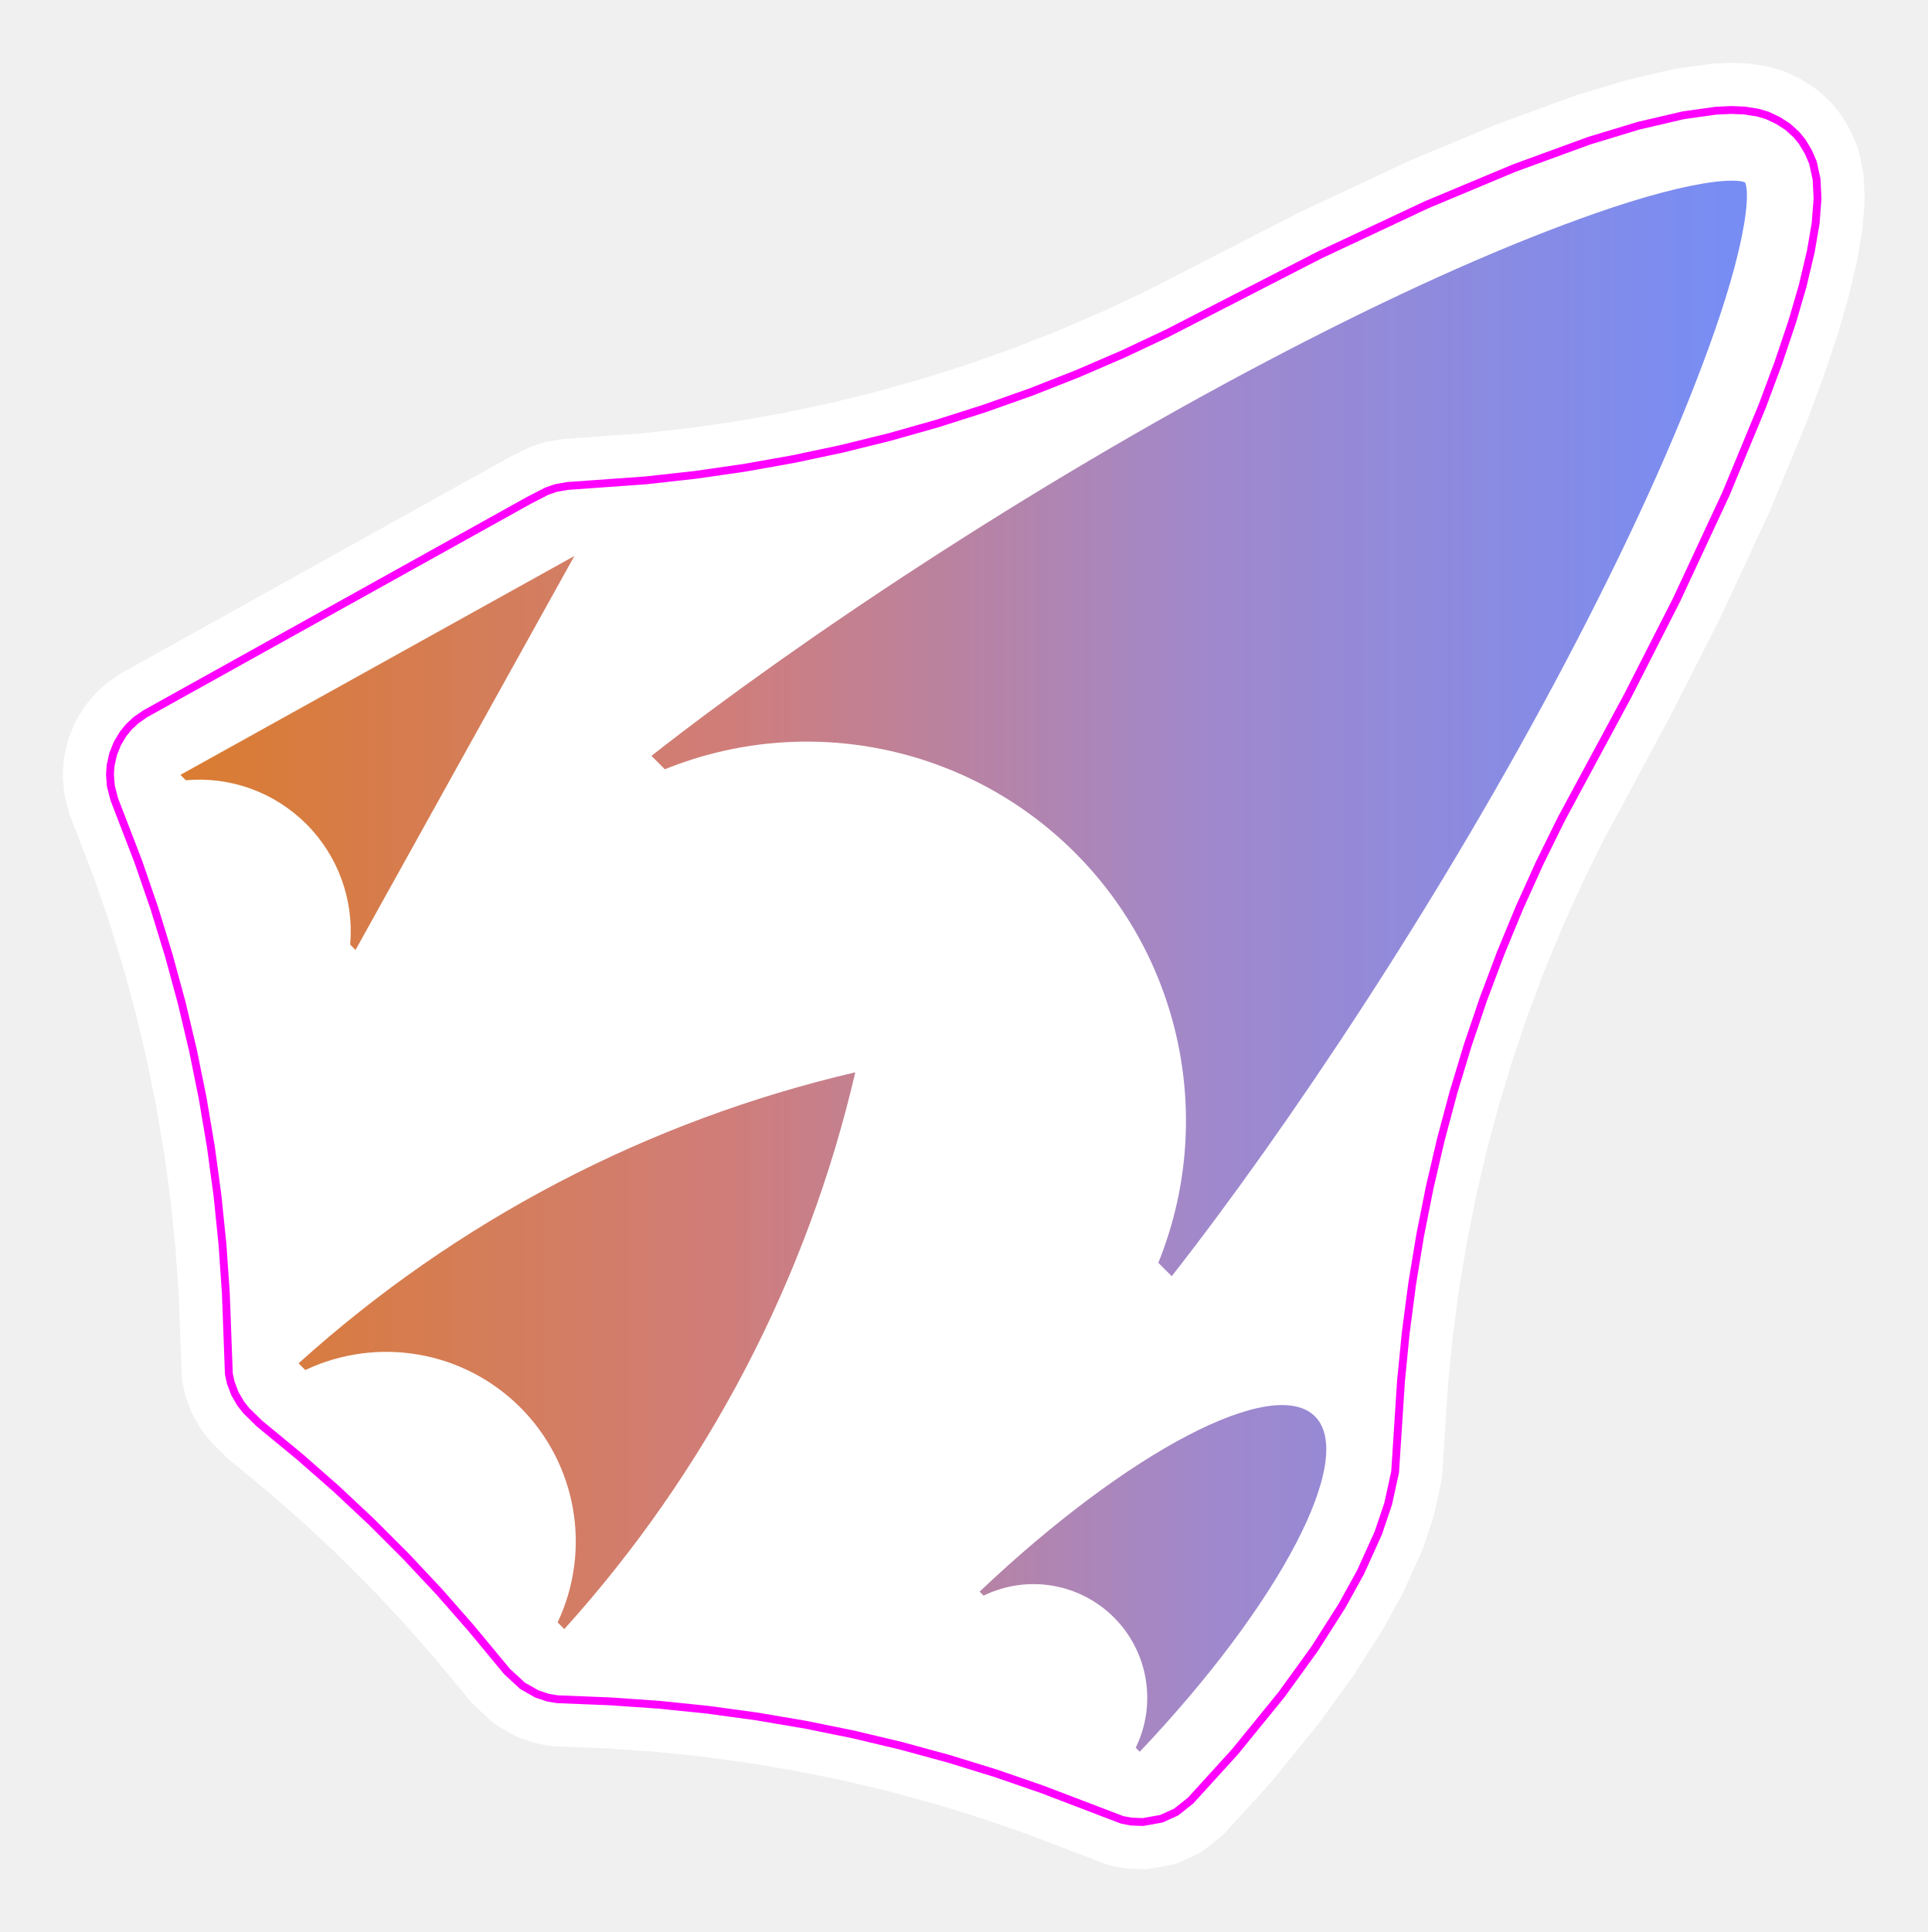
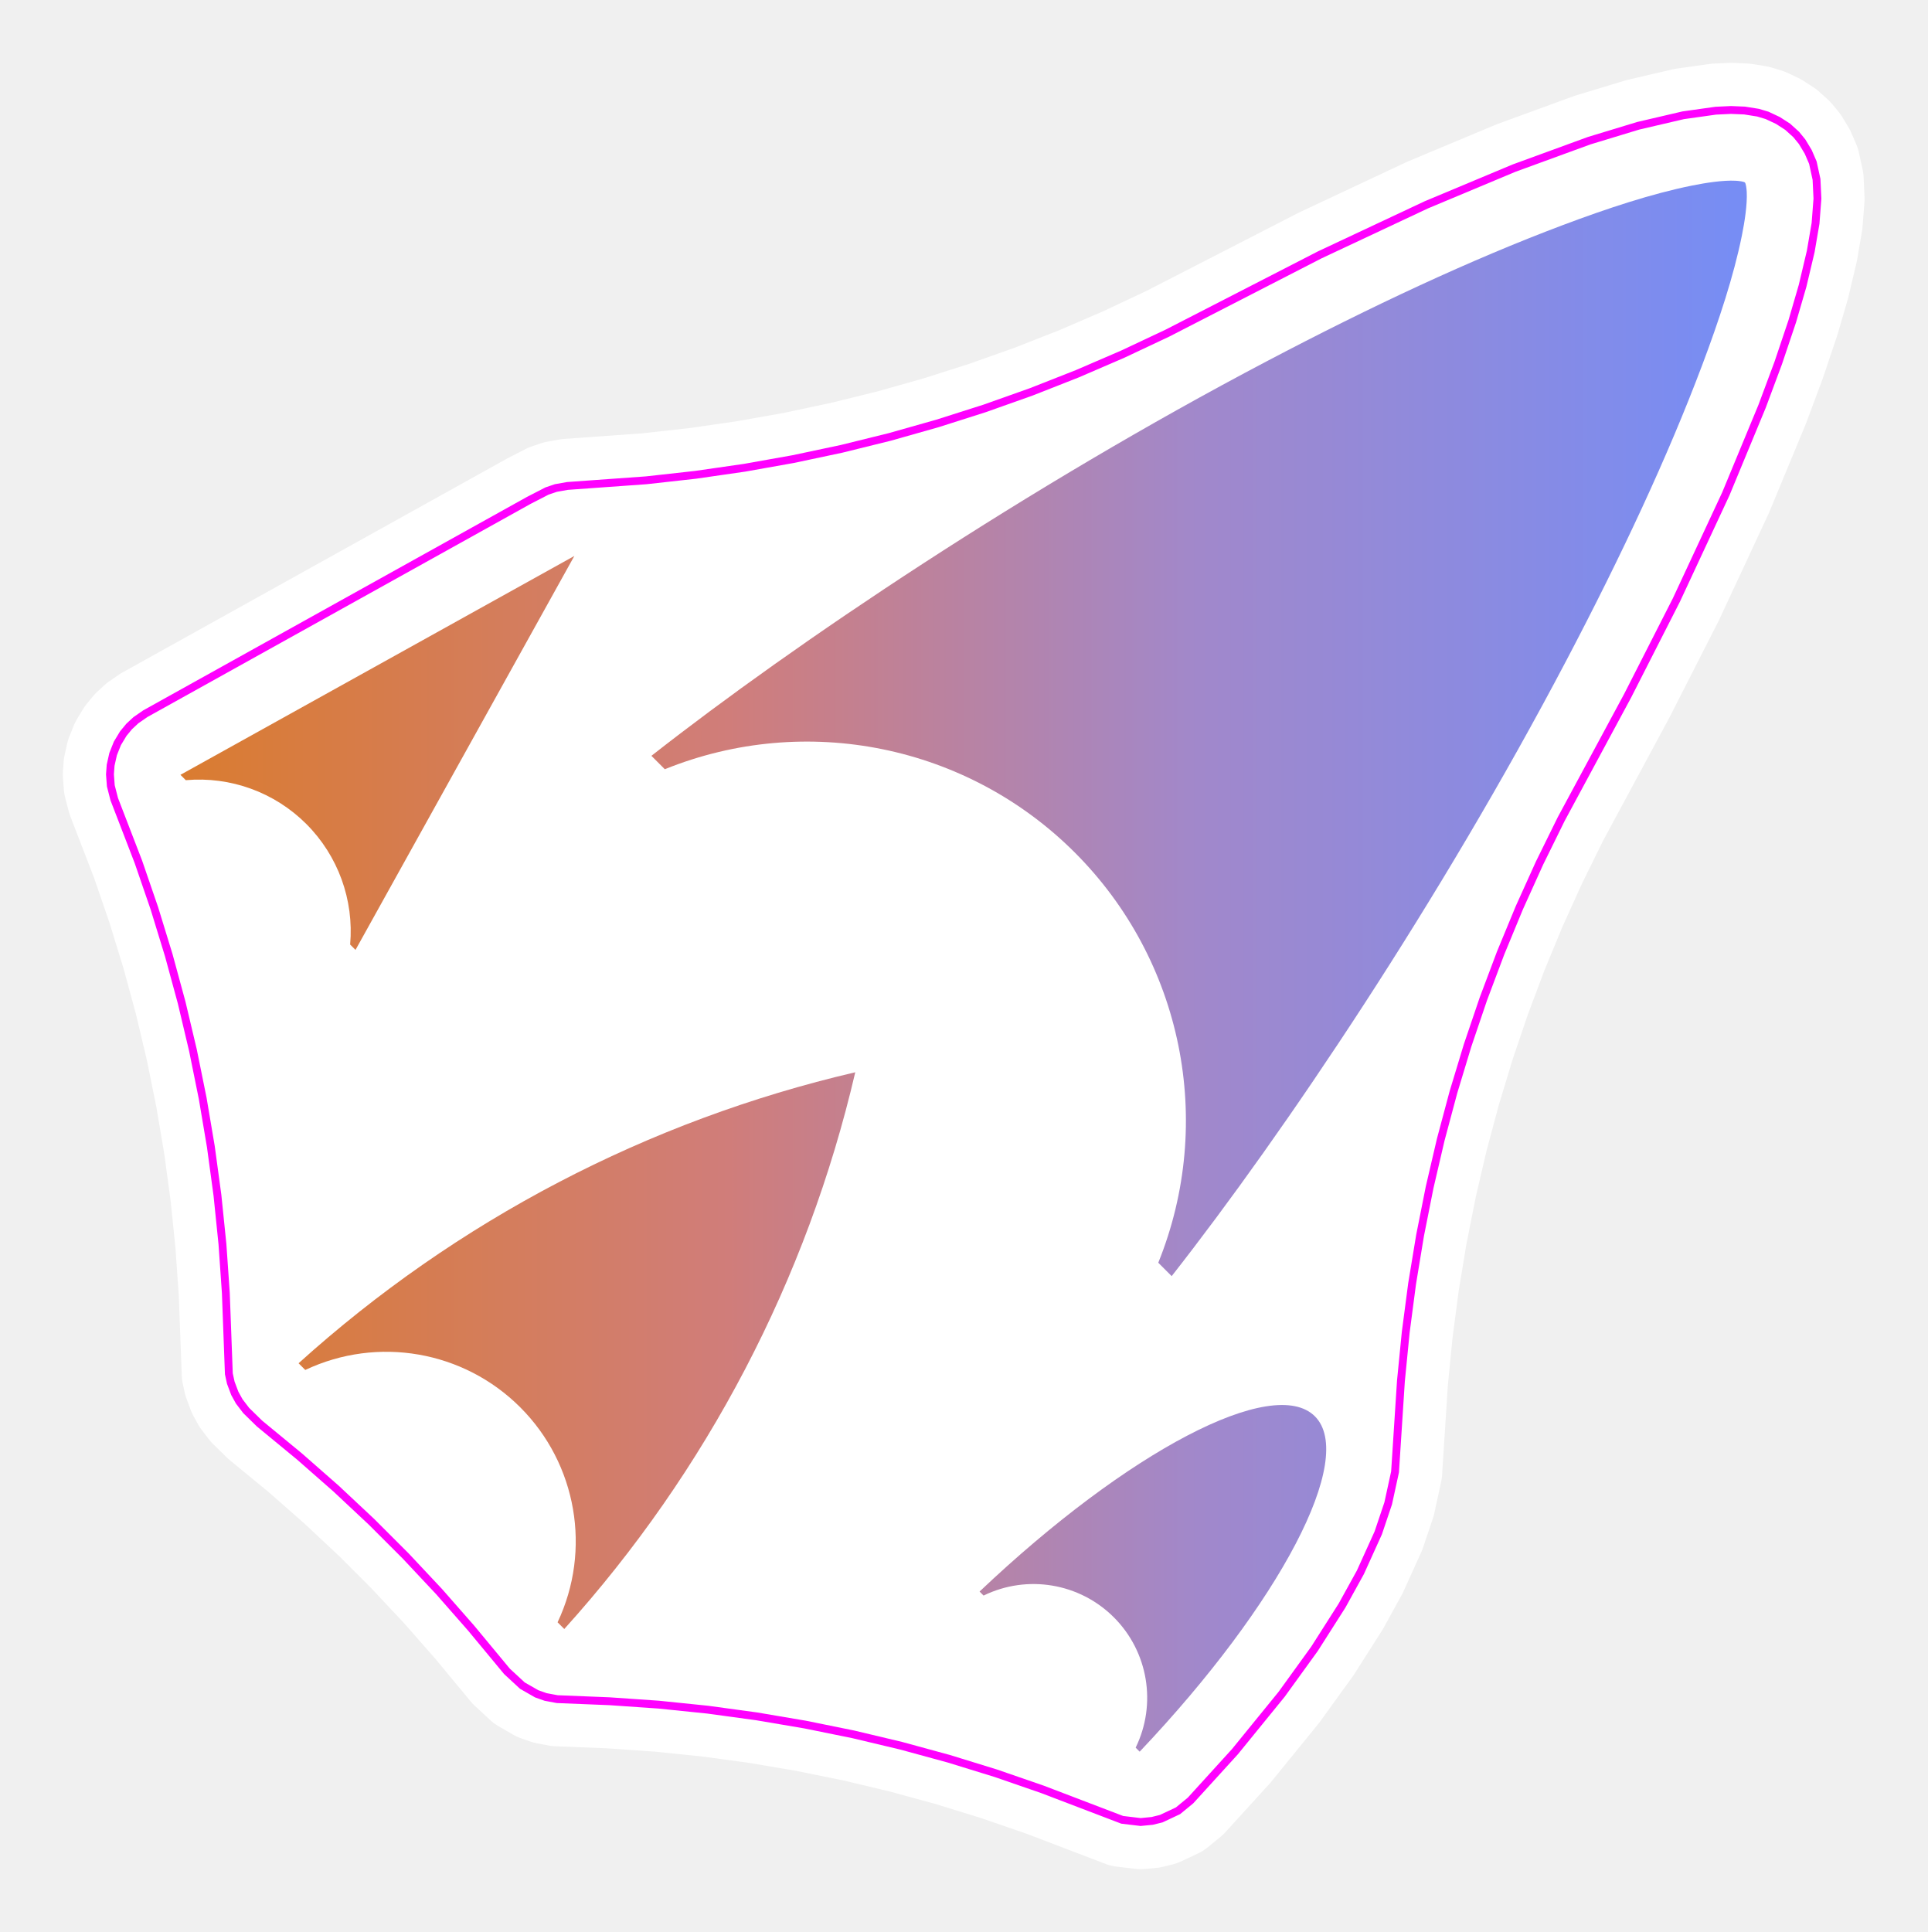
- <svg xmlns="http://www.w3.org/2000/svg" width="61.346mm" height="61.485mm" viewBox="0 0 61.346 61.485" version="1.1">
+ <svg xmlns="http://www.w3.org/2000/svg" width="61.346mm" height="61.488mm" viewBox="0 0 61.346 61.488" version="1.1">
  <defs id="defs">
    <linearGradient id="st-mg" gradientUnits="userSpaceOnUse" x1="0" y1="0" x2="199.422" y2="0">
      <stop offset="0.0" stop-color="#DA7C30" />
      <stop offset="0.35" stop-color="#D07D7A" />
      <stop offset="0.65" stop-color="#A188CB" />
      <stop offset="1.0" stop-color="#768DF5" />
    </linearGradient>
  </defs>
  <g id="layer-backing-print-includes-1-5-mm-bleed">
-     <path d="M3.896,21.403 L3.854,21.427 L3.813,21.453 L3.773,21.48 L3.472,21.688 L3.428,21.72 L3.385,21.753 L3.343,21.788 L3.302,21.825 L3.088,22.024 L3.053,22.058 L3.019,22.093 L2.986,22.129 L2.955,22.166 L2.769,22.391 L2.734,22.434 L2.702,22.479 L2.671,22.524 L2.642,22.57 L2.453,22.883 L2.428,22.925 L2.405,22.968 L2.383,23.011 L2.363,23.056 L2.344,23.1 L2.208,23.439 L2.191,23.485 L2.175,23.531 L2.161,23.577 L2.148,23.624 L2.136,23.672 L2.057,24.028 L2.046,24.082 L2.037,24.136 L2.03,24.19 L2.025,24.245 L2.004,24.537 L2.001,24.591 L2,24.646 L2.001,24.701 L2.004,24.756 L2.031,25.12 L2.036,25.173 L2.043,25.226 L2.051,25.279 L2.062,25.332 L2.074,25.384 L2.184,25.808 L2.195,25.85 L2.208,25.891 L2.221,25.933 L2.236,25.973 L2.996,27.944 L3.486,29.371 L3.93,30.816 L4.327,32.275 L4.676,33.747 L4.976,35.229 L5.228,36.72 L5.431,38.218 L5.585,39.723 L5.69,41.232 L5.786,43.779 L5.788,43.832 L5.793,43.885 L5.8,43.937 L5.808,43.99 L5.819,44.042 L5.881,44.326 L5.893,44.379 L5.908,44.432 L5.924,44.484 L5.943,44.535 L6.071,44.876 L6.088,44.921 L6.108,44.965 L6.128,45.009 L6.151,45.052 L6.174,45.095 L6.355,45.41 L6.383,45.457 L6.413,45.503 L6.445,45.547 L6.478,45.591 L6.658,45.819 L6.688,45.857 L6.72,45.893 L6.753,45.929 L6.787,45.963 L7.212,46.379 L7.243,46.409 L7.275,46.437 L7.307,46.465 L8.562,47.497 L9.687,48.486 L10.779,49.509 L11.838,50.568 L12.862,51.661 L13.852,52.788 L14.981,54.15 L15.013,54.188 L15.047,54.225 L15.082,54.26 L15.118,54.295 L15.609,54.749 L15.645,54.781 L15.682,54.812 L15.72,54.841 L15.759,54.87 L15.799,54.897 L15.839,54.923 L15.881,54.948 L16.336,55.209 L16.38,55.233 L16.425,55.256 L16.47,55.277 L16.516,55.297 L16.563,55.315 L16.61,55.332 L16.966,55.45 L17.009,55.464 L17.053,55.476 L17.096,55.487 L17.14,55.497 L17.185,55.505 L17.481,55.556 L17.529,55.563 L17.578,55.569 L17.627,55.574 L17.676,55.576 L19.32,55.642 L20.837,55.747 L22.347,55.902 L23.852,56.107 L25.349,56.361 L26.837,56.663 L28.314,57.015 L29.779,57.415 L31.23,57.863 L32.666,58.358 L35.184,59.319 L35.227,59.335 L35.27,59.349 L35.313,59.362 L35.357,59.373 L35.401,59.384 L35.445,59.393 L35.736,59.447 L35.779,59.454 L35.823,59.46 L35.867,59.465 L35.912,59.469 L35.956,59.471 L36.325,59.484 L36.371,59.485 L36.417,59.485 L36.462,59.483 L36.508,59.48 L36.554,59.475 L36.599,59.469 L36.644,59.462 L37.225,59.358 L37.27,59.349 L37.315,59.339 L37.36,59.327 L37.405,59.314 L37.449,59.299 L37.492,59.284 L37.535,59.267 L37.577,59.248 L38.048,59.036 L38.09,59.016 L38.131,58.995 L38.172,58.973 L38.212,58.949 L38.251,58.925 L38.289,58.899 L38.327,58.872 L38.363,58.844 L38.826,58.477 L38.863,58.446 L38.9,58.414 L38.935,58.381 L38.97,58.347 L39.003,58.311 L40.416,56.759 L40.443,56.728 L40.47,56.696 L41.955,54.87 L41.982,54.836 L42.008,54.802 L43.054,53.355 L43.079,53.319 L43.103,53.282 L43.979,51.907 L44.004,51.866 L44.028,51.825 L44.612,50.765 L44.64,50.713 L44.665,50.66 L45.234,49.404 L45.254,49.358 L45.273,49.311 L45.29,49.264 L45.606,48.325 L45.622,48.273 L45.637,48.219 L45.65,48.166 L45.868,47.165 L45.877,47.121 L45.884,47.076 L45.891,47.032 L45.896,46.987 L45.899,46.942 L46.084,44.075 L46.232,42.573 L46.429,41.075 L46.675,39.585 L46.97,38.103 L47.312,36.632 L47.703,35.173 L48.141,33.727 L48.626,32.296 L49.157,30.882 L49.734,29.486 L50.357,28.11 L51.023,26.758 L53.125,22.856 L53.141,22.825 L54.693,19.777 L54.716,19.73 L56.288,16.355 L56.315,16.295 L57.471,13.504 L57.491,13.453 L58.005,12.073 L58.021,12.028 L58.467,10.702 L58.486,10.643 L58.815,9.513 L58.825,9.476 L58.834,9.439 L59.093,8.346 L59.103,8.299 L59.112,8.252 L59.264,7.359 L59.271,7.313 L59.277,7.267 L59.281,7.221 L59.342,6.436 L59.344,6.389 L59.346,6.342 L59.346,6.295 L59.344,6.248 L59.315,5.638 L59.312,5.588 L59.307,5.539 L59.3,5.489 L59.292,5.44 L59.282,5.391 L59.166,4.858 L59.155,4.812 L59.143,4.765 L59.129,4.719 L59.114,4.674 L59.097,4.629 L59.079,4.585 L58.93,4.24 L58.909,4.193 L58.887,4.148 L58.863,4.103 L58.838,4.059 L58.644,3.737 L58.615,3.691 L58.585,3.646 L58.552,3.602 L58.519,3.559 L58.332,3.331 L58.303,3.297 L58.273,3.264 L58.243,3.232 L58.211,3.2 L58.179,3.17 L57.906,2.922 L57.869,2.89 L57.831,2.859 L57.792,2.829 L57.751,2.8 L57.711,2.773 L57.4,2.573 L57.358,2.546 L57.314,2.521 L57.269,2.497 L57.224,2.475 L56.879,2.314 L56.838,2.295 L56.797,2.278 L56.756,2.263 L56.714,2.248 L56.671,2.235 L56.383,2.149 L56.336,2.136 L56.288,2.124 L56.239,2.114 L56.191,2.105 L55.764,2.037 L55.722,2.031 L55.679,2.026 L55.636,2.022 L55.593,2.02 L55.161,2.001 L55.116,2 L55.071,2 L55.026,2.002 L54.539,2.024 L54.492,2.027 L54.446,2.032 L54.399,2.038 L53.363,2.184 L53.319,2.191 L53.276,2.199 L53.233,2.208 L51.802,2.542 L51.754,2.554 L51.706,2.568 L50.145,3.042 L50.106,3.055 L50.068,3.068 L47.675,3.942 L47.61,3.967 L44.823,5.133 L44.765,5.159 L41.366,6.755 L41.318,6.778 L36.499,9.254 L35.119,9.904 L33.717,10.508 L32.296,11.066 L30.858,11.577 L29.404,12.04 L27.935,12.455 L26.453,12.821 L24.96,13.139 L23.457,13.406 L21.946,13.624 L20.433,13.792 L17.953,13.97 L17.901,13.974 L17.849,13.981 L17.797,13.989 L17.43,14.055 L17.386,14.063 L17.342,14.073 L17.299,14.084 L17.256,14.097 L17.213,14.11 L16.931,14.206 L16.889,14.221 L16.847,14.237 L16.806,14.255 L16.765,14.273 L16.725,14.293 L16.143,14.592 L16.101,14.615 L3.896,21.403 Z" fill="#FFFFFF" />
+     <path d="M3.896,21.403 L3.854,21.427 L3.813,21.453 L3.773,21.48 L3.472,21.688 L3.428,21.72 L3.385,21.753 L3.343,21.788 L3.302,21.825 L3.088,22.024 L3.053,22.058 L3.019,22.093 L2.986,22.129 L2.955,22.166 L2.769,22.391 L2.734,22.434 L2.702,22.479 L2.671,22.524 L2.642,22.57 L2.453,22.883 L2.428,22.925 L2.405,22.968 L2.383,23.011 L2.363,23.056 L2.344,23.1 L2.208,23.439 L2.191,23.485 L2.175,23.531 L2.161,23.577 L2.148,23.624 L2.136,23.672 L2.057,24.028 L2.046,24.082 L2.037,24.136 L2.03,24.19 L2.025,24.245 L2.004,24.537 L2.001,24.591 L2,24.646 L2.001,24.701 L2.004,24.756 L2.031,25.12 L2.036,25.173 L2.043,25.226 L2.051,25.279 L2.062,25.332 L2.074,25.384 L2.184,25.808 L2.195,25.85 L2.208,25.891 L2.221,25.933 L2.236,25.973 L2.996,27.944 L3.486,29.371 L3.93,30.816 L4.327,32.275 L4.676,33.747 L4.976,35.229 L5.228,36.72 L5.431,38.218 L5.585,39.723 L5.69,41.232 L5.786,43.779 L5.788,43.832 L5.793,43.885 L5.8,43.937 L5.808,43.99 L5.819,44.042 L5.881,44.326 L5.893,44.379 L5.908,44.432 L5.924,44.484 L5.943,44.535 L6.071,44.876 L6.091,44.926 L6.113,44.976 L6.137,45.025 L6.162,45.074 L6.303,45.328 L6.33,45.376 L6.359,45.422 L6.39,45.467 L6.422,45.511 L6.643,45.8 L6.677,45.843 L6.712,45.884 L6.749,45.924 L6.787,45.963 L7.212,46.379 L7.243,46.409 L7.275,46.437 L7.307,46.465 L8.562,47.497 L9.687,48.486 L10.779,49.509 L11.838,50.568 L12.862,51.661 L13.852,52.788 L14.981,54.15 L15.013,54.188 L15.047,54.225 L15.082,54.26 L15.118,54.295 L15.609,54.749 L15.645,54.781 L15.682,54.812 L15.72,54.841 L15.759,54.87 L15.799,54.897 L15.839,54.923 L15.881,54.948 L16.336,55.209 L16.376,55.231 L16.417,55.252 L16.458,55.272 L16.501,55.291 L16.543,55.308 L16.586,55.324 L16.87,55.423 L16.913,55.437 L16.956,55.45 L16.999,55.462 L17.043,55.473 L17.087,55.482 L17.456,55.551 L17.5,55.559 L17.544,55.565 L17.588,55.57 L17.632,55.574 L17.676,55.576 L19.32,55.642 L20.837,55.747 L22.347,55.902 L23.852,56.107 L25.349,56.361 L26.837,56.663 L28.314,57.015 L29.779,57.415 L31.23,57.863 L32.666,58.358 L35.184,59.319 L35.228,59.335 L35.272,59.35 L35.316,59.363 L35.361,59.374 L35.406,59.385 L35.451,59.394 L35.497,59.401 L35.542,59.407 L36.128,59.477 L36.174,59.482 L36.219,59.485 L36.265,59.487 L36.311,59.488 L36.357,59.487 L36.403,59.484 L36.448,59.481 L36.816,59.446 L36.86,59.441 L36.904,59.435 L36.948,59.427 L36.991,59.418 L37.035,59.408 L37.321,59.337 L37.369,59.324 L37.416,59.31 L37.463,59.294 L37.509,59.277 L37.555,59.258 L37.6,59.238 L38.134,58.986 L38.175,58.966 L38.216,58.944 L38.256,58.922 L38.296,58.897 L38.334,58.872 L38.372,58.846 L38.409,58.818 L38.445,58.789 L38.845,58.461 L38.886,58.426 L38.927,58.389 L38.965,58.351 L39.003,58.311 L40.416,56.759 L40.443,56.728 L40.47,56.696 L41.955,54.87 L41.982,54.836 L42.008,54.802 L43.054,53.355 L43.079,53.319 L43.103,53.282 L43.979,51.907 L44.004,51.866 L44.028,51.825 L44.612,50.765 L44.64,50.713 L44.665,50.66 L45.234,49.404 L45.254,49.358 L45.273,49.311 L45.29,49.264 L45.606,48.325 L45.622,48.273 L45.637,48.219 L45.65,48.166 L45.868,47.165 L45.877,47.121 L45.884,47.076 L45.891,47.032 L45.896,46.987 L45.899,46.942 L46.084,44.075 L46.232,42.573 L46.429,41.075 L46.675,39.585 L46.97,38.103 L47.312,36.632 L47.703,35.173 L48.141,33.727 L48.626,32.296 L49.157,30.882 L49.734,29.486 L50.357,28.11 L51.023,26.758 L53.125,22.856 L53.141,22.825 L54.693,19.777 L54.716,19.73 L56.288,16.355 L56.315,16.295 L57.471,13.504 L57.491,13.453 L58.005,12.073 L58.021,12.028 L58.467,10.702 L58.486,10.643 L58.815,9.513 L58.825,9.476 L58.834,9.439 L59.093,8.346 L59.103,8.299 L59.112,8.252 L59.264,7.359 L59.271,7.313 L59.277,7.267 L59.281,7.221 L59.342,6.436 L59.344,6.389 L59.346,6.342 L59.346,6.295 L59.344,6.248 L59.315,5.638 L59.312,5.588 L59.307,5.539 L59.3,5.489 L59.292,5.44 L59.282,5.391 L59.166,4.858 L59.155,4.812 L59.143,4.765 L59.129,4.719 L59.114,4.674 L59.097,4.629 L59.079,4.585 L58.93,4.24 L58.909,4.193 L58.887,4.148 L58.863,4.103 L58.838,4.059 L58.644,3.737 L58.615,3.691 L58.585,3.646 L58.552,3.602 L58.519,3.559 L58.332,3.331 L58.303,3.297 L58.273,3.264 L58.243,3.232 L58.211,3.2 L58.179,3.17 L57.906,2.922 L57.869,2.89 L57.831,2.859 L57.792,2.829 L57.751,2.8 L57.711,2.773 L57.4,2.573 L57.358,2.546 L57.314,2.521 L57.269,2.497 L57.224,2.475 L56.879,2.314 L56.838,2.295 L56.797,2.278 L56.756,2.263 L56.714,2.248 L56.671,2.235 L56.383,2.149 L56.336,2.136 L56.288,2.124 L56.239,2.114 L56.191,2.105 L55.764,2.037 L55.722,2.031 L55.679,2.026 L55.636,2.022 L55.593,2.02 L55.161,2.001 L55.116,2 L55.071,2 L55.026,2.002 L54.539,2.024 L54.492,2.027 L54.446,2.032 L54.399,2.038 L53.363,2.184 L53.319,2.191 L53.276,2.199 L53.233,2.208 L51.802,2.542 L51.754,2.554 L51.706,2.568 L50.145,3.042 L50.106,3.055 L50.068,3.068 L47.675,3.942 L47.61,3.967 L44.823,5.133 L44.765,5.159 L41.366,6.755 L41.318,6.778 L36.499,9.254 L35.119,9.904 L33.717,10.508 L32.296,11.066 L30.858,11.577 L29.404,12.04 L27.935,12.455 L26.453,12.821 L24.96,13.139 L23.457,13.406 L21.946,13.624 L20.433,13.792 L17.953,13.97 L17.901,13.974 L17.849,13.981 L17.797,13.989 L17.43,14.055 L17.386,14.063 L17.342,14.073 L17.299,14.084 L17.256,14.097 L17.213,14.11 L16.931,14.206 L16.889,14.221 L16.847,14.237 L16.806,14.255 L16.765,14.273 L16.725,14.293 L16.143,14.592 L16.101,14.615 L3.896,21.403 Z" fill="#FFFFFF" />
  </g>
  <g id="layer-art">
    <g transform="translate(5.743 5.749) scale(0.25)">
      <path fill="url(#st-mg)" d="M85.914,113.508 A159.848,159.848 0 0 1 48.869,184.382 L48.016,183.529 A24.128,24.128 0 0 0 15.893,151.406 L15.04,150.553 A159.848,159.848 0 0 1 85.914,113.508 Z" />
      <path fill="url(#st-mg)" d="M50.149,47.781 L22.289,97.93 L21.606,97.248 A19.302,19.302 0 0 0 0.682,76.324 L0,75.642 L50.149,47.781 Z" />
      <path fill="url(#st-mg)" d="M144.432,157.307 A14.477,50.669 45 0 1 122.124,200 L121.612,199.488 A14.477,14.477 0 0 0 102.251,180.127 L101.74,179.615 A14.477,50.669 45 0 1 144.432,157.307 Z" />
      <path fill="url(#st-mg)" d="M199.181,0.241 C199.298,0.359 199.385,0.959 199.41,1.426 C199.492,3.027 199.147,5.238 198.788,7.014 C197.757,12.117 195.885,17.78 193.745,23.469 C189.367,35.111 183.456,47.753 176.438,61.098 C160.383,91.625 140.597,121.106 126.198,139.461 L124.492,137.755 A48.256,48.256 0 0 0 61.667,74.93 L59.961,73.224 C78.316,58.825 107.797,39.039 138.324,22.984 C151.669,15.965 164.31,10.055 175.953,5.676 C181.642,3.537 187.305,1.665 192.407,0.634 C194.184,0.275 196.395,-0.07 197.996,0.012 C198.463,0.036 199.063,0.124 199.181,0.241 Z" />
    </g>
  </g>
  <g id="layer-CutContour">
-     <path id="CutContour" d="M4.625,22.714 L4.325,22.922 L4.111,23.121 L3.925,23.346 L3.736,23.659 L3.601,23.998 L3.521,24.354 L3.5,24.646 L3.527,25.01 L3.636,25.434 L4.405,27.43 L4.913,28.907 L5.371,30.399 L5.781,31.906 L6.141,33.425 L6.451,34.955 L6.711,36.494 L6.921,38.041 L7.08,39.595 L7.188,41.152 L7.284,43.723 L7.346,44.007 L7.474,44.347 L7.656,44.662 L7.836,44.891 L8.261,45.307 L9.533,46.355 L10.695,47.375 L11.823,48.432 L12.916,49.525 L13.973,50.652 L14.993,51.814 L16.136,53.193 L16.627,53.647 L17.083,53.908 L17.439,54.027 L17.735,54.077 L19.401,54.144 L20.965,54.252 L22.525,54.412 L24.078,54.624 L25.624,54.886 L27.16,55.198 L28.685,55.561 L30.198,55.974 L31.696,56.436 L33.178,56.948 L35.719,57.918 L36.01,57.972 L36.379,57.985 L36.96,57.881 L37.431,57.669 L37.893,57.302 L39.306,55.749 L40.792,53.923 L41.838,52.476 L42.714,51.101 L43.299,50.041 L43.868,48.785 L44.184,47.846 L44.402,46.845 L44.589,43.954 L44.742,42.401 L44.945,40.855 L45.199,39.316 L45.503,37.787 L45.857,36.268 L46.26,34.761 L46.712,33.269 L47.213,31.792 L47.762,30.332 L48.358,28.89 L49,27.47 L49.689,26.07 L51.804,22.145 L53.356,19.097 L54.929,15.721 L56.085,12.93 L56.599,11.55 L57.045,10.224 L57.374,9.094 L57.633,8 L57.786,7.106 L57.846,6.321 L57.817,5.71 L57.701,5.177 L57.552,4.832 L57.358,4.51 L57.171,4.281 L56.898,4.034 L56.588,3.834 L56.243,3.672 L55.955,3.586 L55.528,3.518 L55.096,3.5 L54.609,3.523 L53.573,3.669 L52.142,4.003 L50.582,4.477 L48.189,5.351 L45.402,6.517 L42.004,8.112 L37.161,10.6 L35.736,11.271 L34.289,11.895 L32.822,12.472 L31.337,12.999 L29.835,13.477 L28.319,13.906 L26.789,14.284 L25.247,14.611 L23.696,14.887 L22.136,15.112 L20.57,15.286 L18.061,15.466 L17.694,15.531 L17.411,15.627 L16.83,15.926 L4.625,22.714 Z" fill="none" stroke="#FF00FF" stroke-width="0.25" />
+     <path id="CutContour" d="M4.625,22.714 L4.325,22.922 L4.111,23.121 L3.925,23.346 L3.736,23.659 L3.601,23.998 L3.521,24.354 L3.5,24.646 L3.527,25.01 L3.636,25.434 L4.405,27.43 L4.913,28.907 L5.371,30.399 L5.781,31.906 L6.141,33.425 L6.451,34.955 L6.711,36.494 L6.921,38.041 L7.08,39.595 L7.188,41.152 L7.284,43.723 L7.346,44.007 L7.474,44.347 L7.615,44.602 L7.836,44.891 L8.261,45.307 L9.533,46.355 L10.695,47.375 L11.823,48.432 L12.916,49.525 L13.973,50.652 L14.993,51.814 L16.136,53.193 L16.627,53.647 L17.083,53.908 L17.366,54.008 L17.735,54.077 L19.401,54.144 L20.965,54.252 L22.525,54.412 L24.078,54.624 L25.624,54.886 L27.16,55.198 L28.685,55.561 L30.198,55.974 L31.696,56.436 L33.178,56.948 L35.719,57.918 L36.305,57.988 L36.673,57.952 L36.96,57.881 L37.494,57.63 L37.893,57.302 L39.306,55.749 L40.792,53.923 L41.838,52.476 L42.714,51.101 L43.299,50.041 L43.868,48.785 L44.184,47.846 L44.402,46.845 L44.589,43.954 L44.742,42.401 L44.945,40.855 L45.199,39.316 L45.503,37.787 L45.857,36.268 L46.26,34.761 L46.712,33.269 L47.213,31.792 L47.762,30.332 L48.358,28.89 L49,27.47 L49.689,26.07 L51.804,22.145 L53.356,19.097 L54.929,15.721 L56.085,12.93 L56.599,11.55 L57.045,10.224 L57.374,9.094 L57.633,8 L57.786,7.106 L57.846,6.321 L57.817,5.71 L57.701,5.177 L57.552,4.832 L57.358,4.51 L57.171,4.281 L56.898,4.034 L56.588,3.834 L56.243,3.672 L55.955,3.586 L55.528,3.518 L55.096,3.5 L54.609,3.523 L53.573,3.669 L52.142,4.003 L50.582,4.477 L48.189,5.351 L45.402,6.517 L42.004,8.112 L37.161,10.6 L35.736,11.271 L34.289,11.895 L32.822,12.472 L31.337,12.999 L29.835,13.477 L28.319,13.906 L26.789,14.284 L25.247,14.611 L23.696,14.887 L22.136,15.112 L20.57,15.286 L18.061,15.466 L17.694,15.531 L17.411,15.627 L16.83,15.926 L4.625,22.714 Z" fill="none" stroke="#FF00FF" stroke-width="0.25" />
  </g>
</svg>
